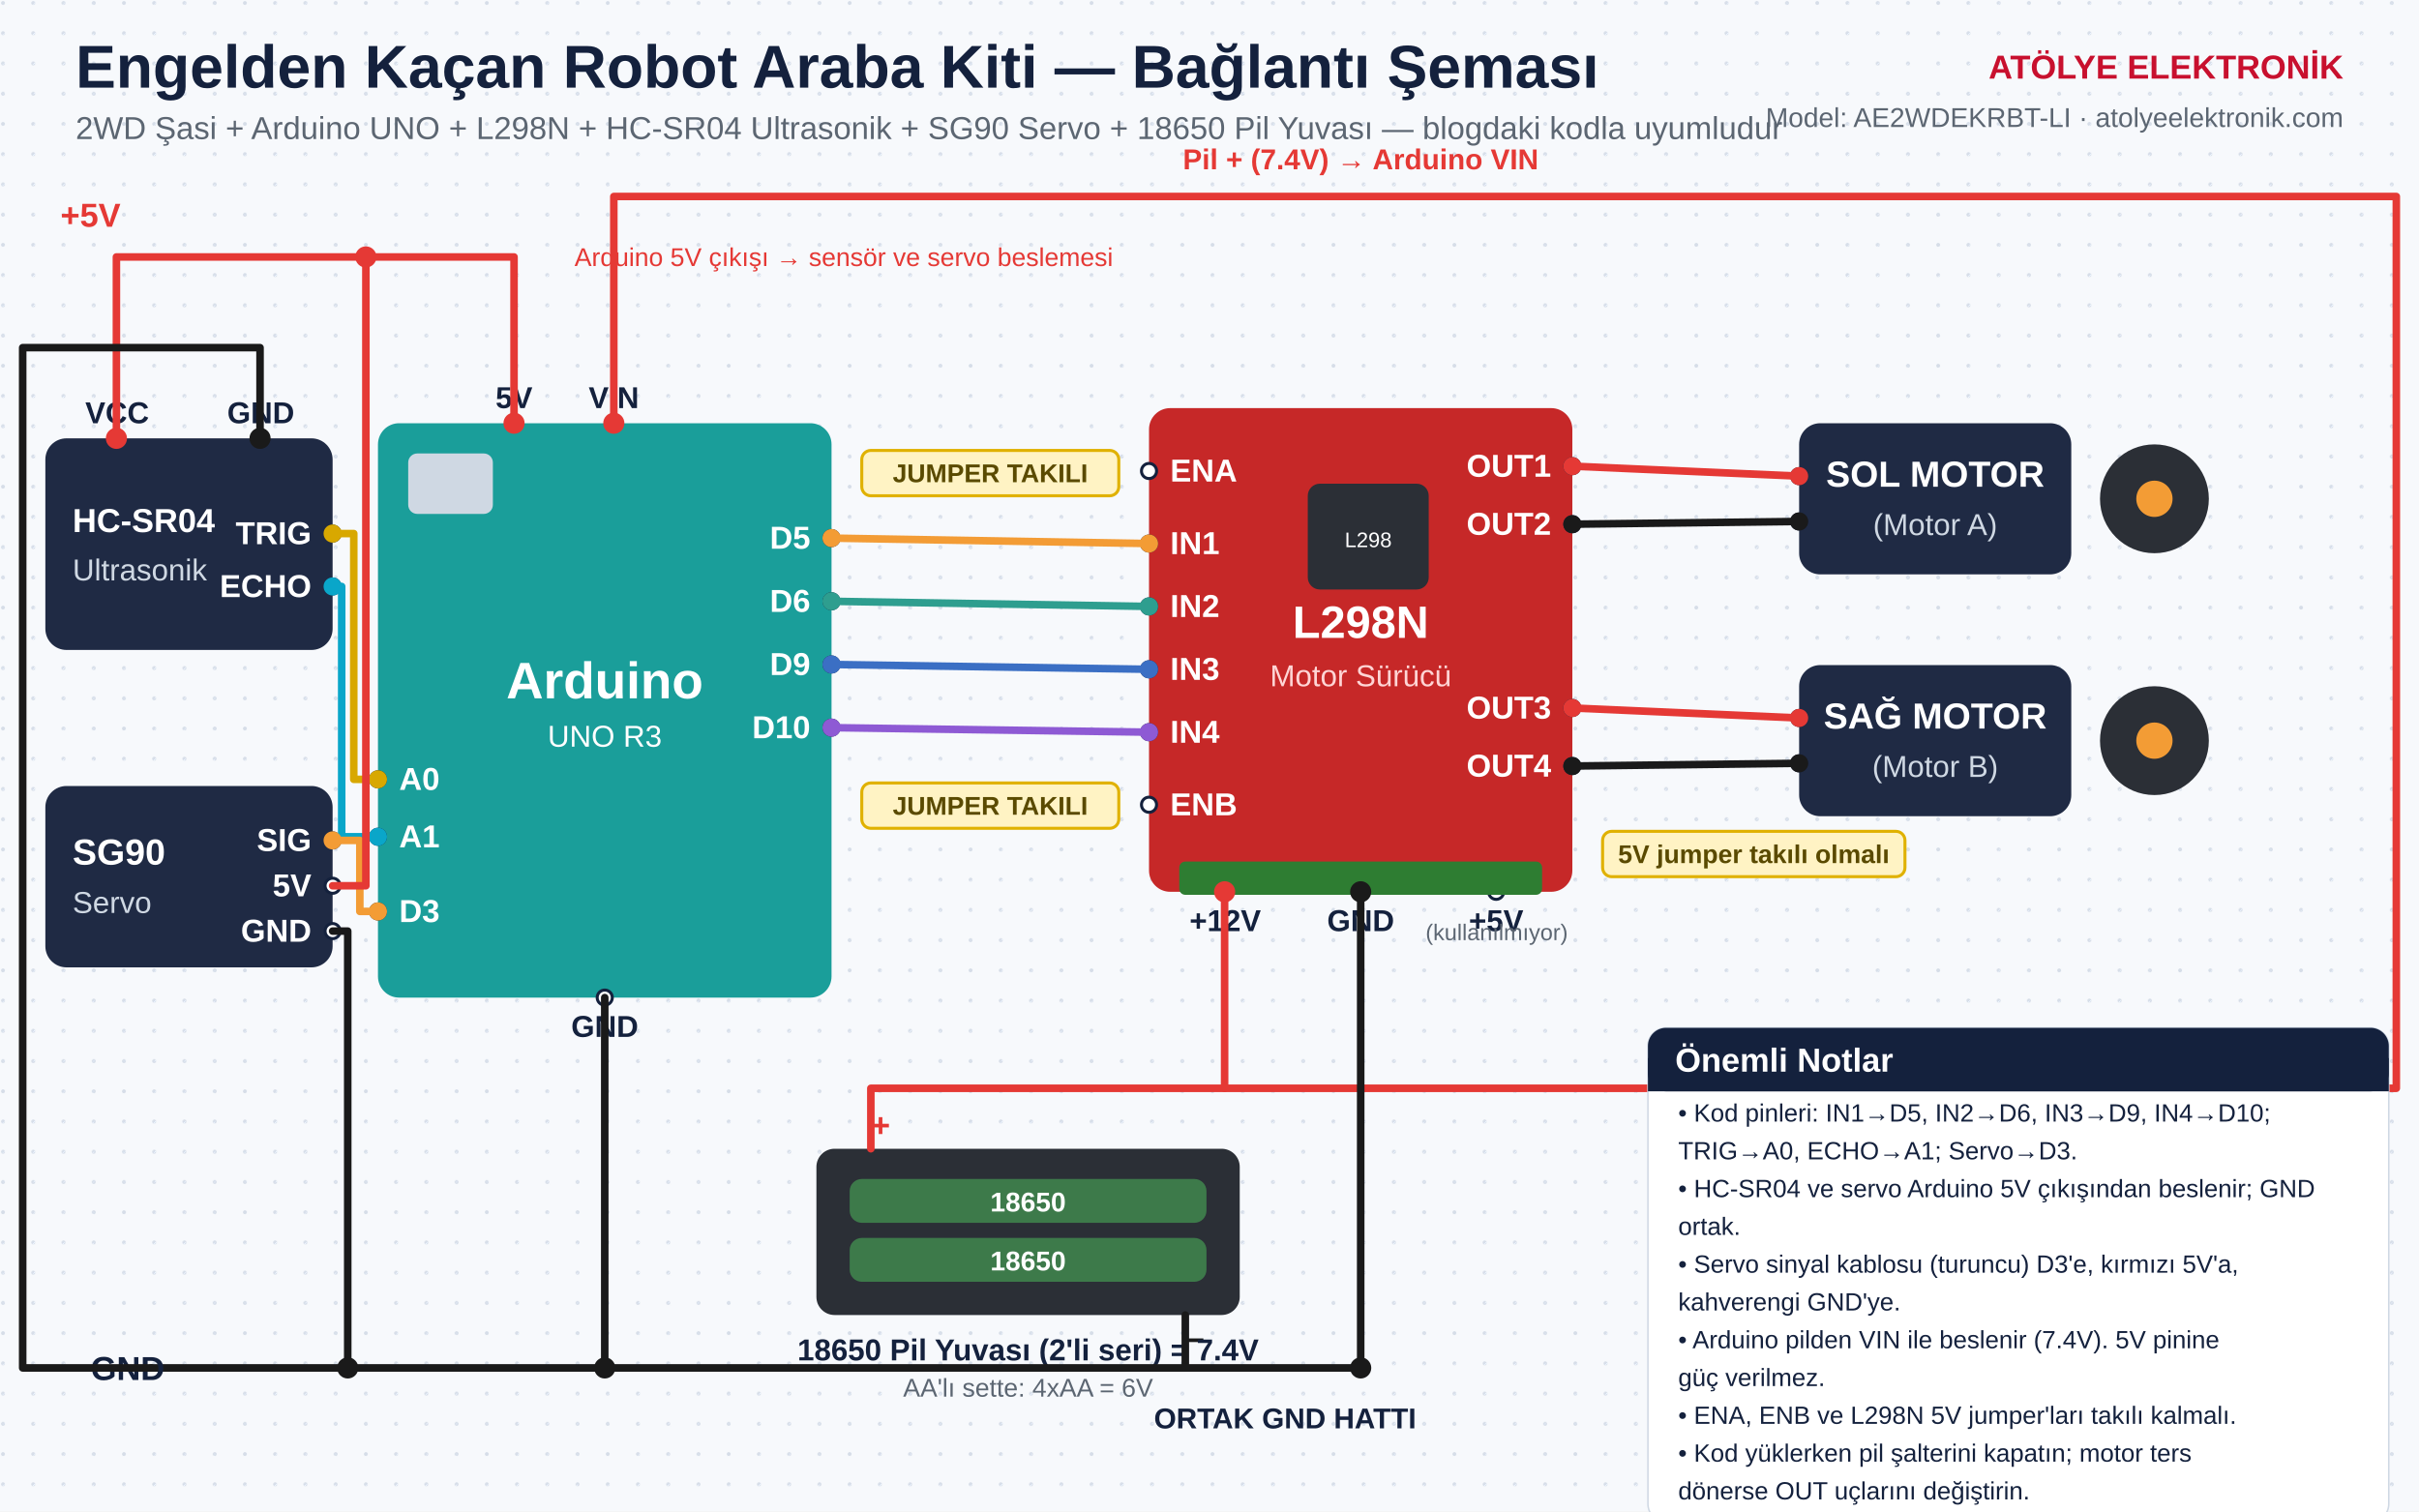
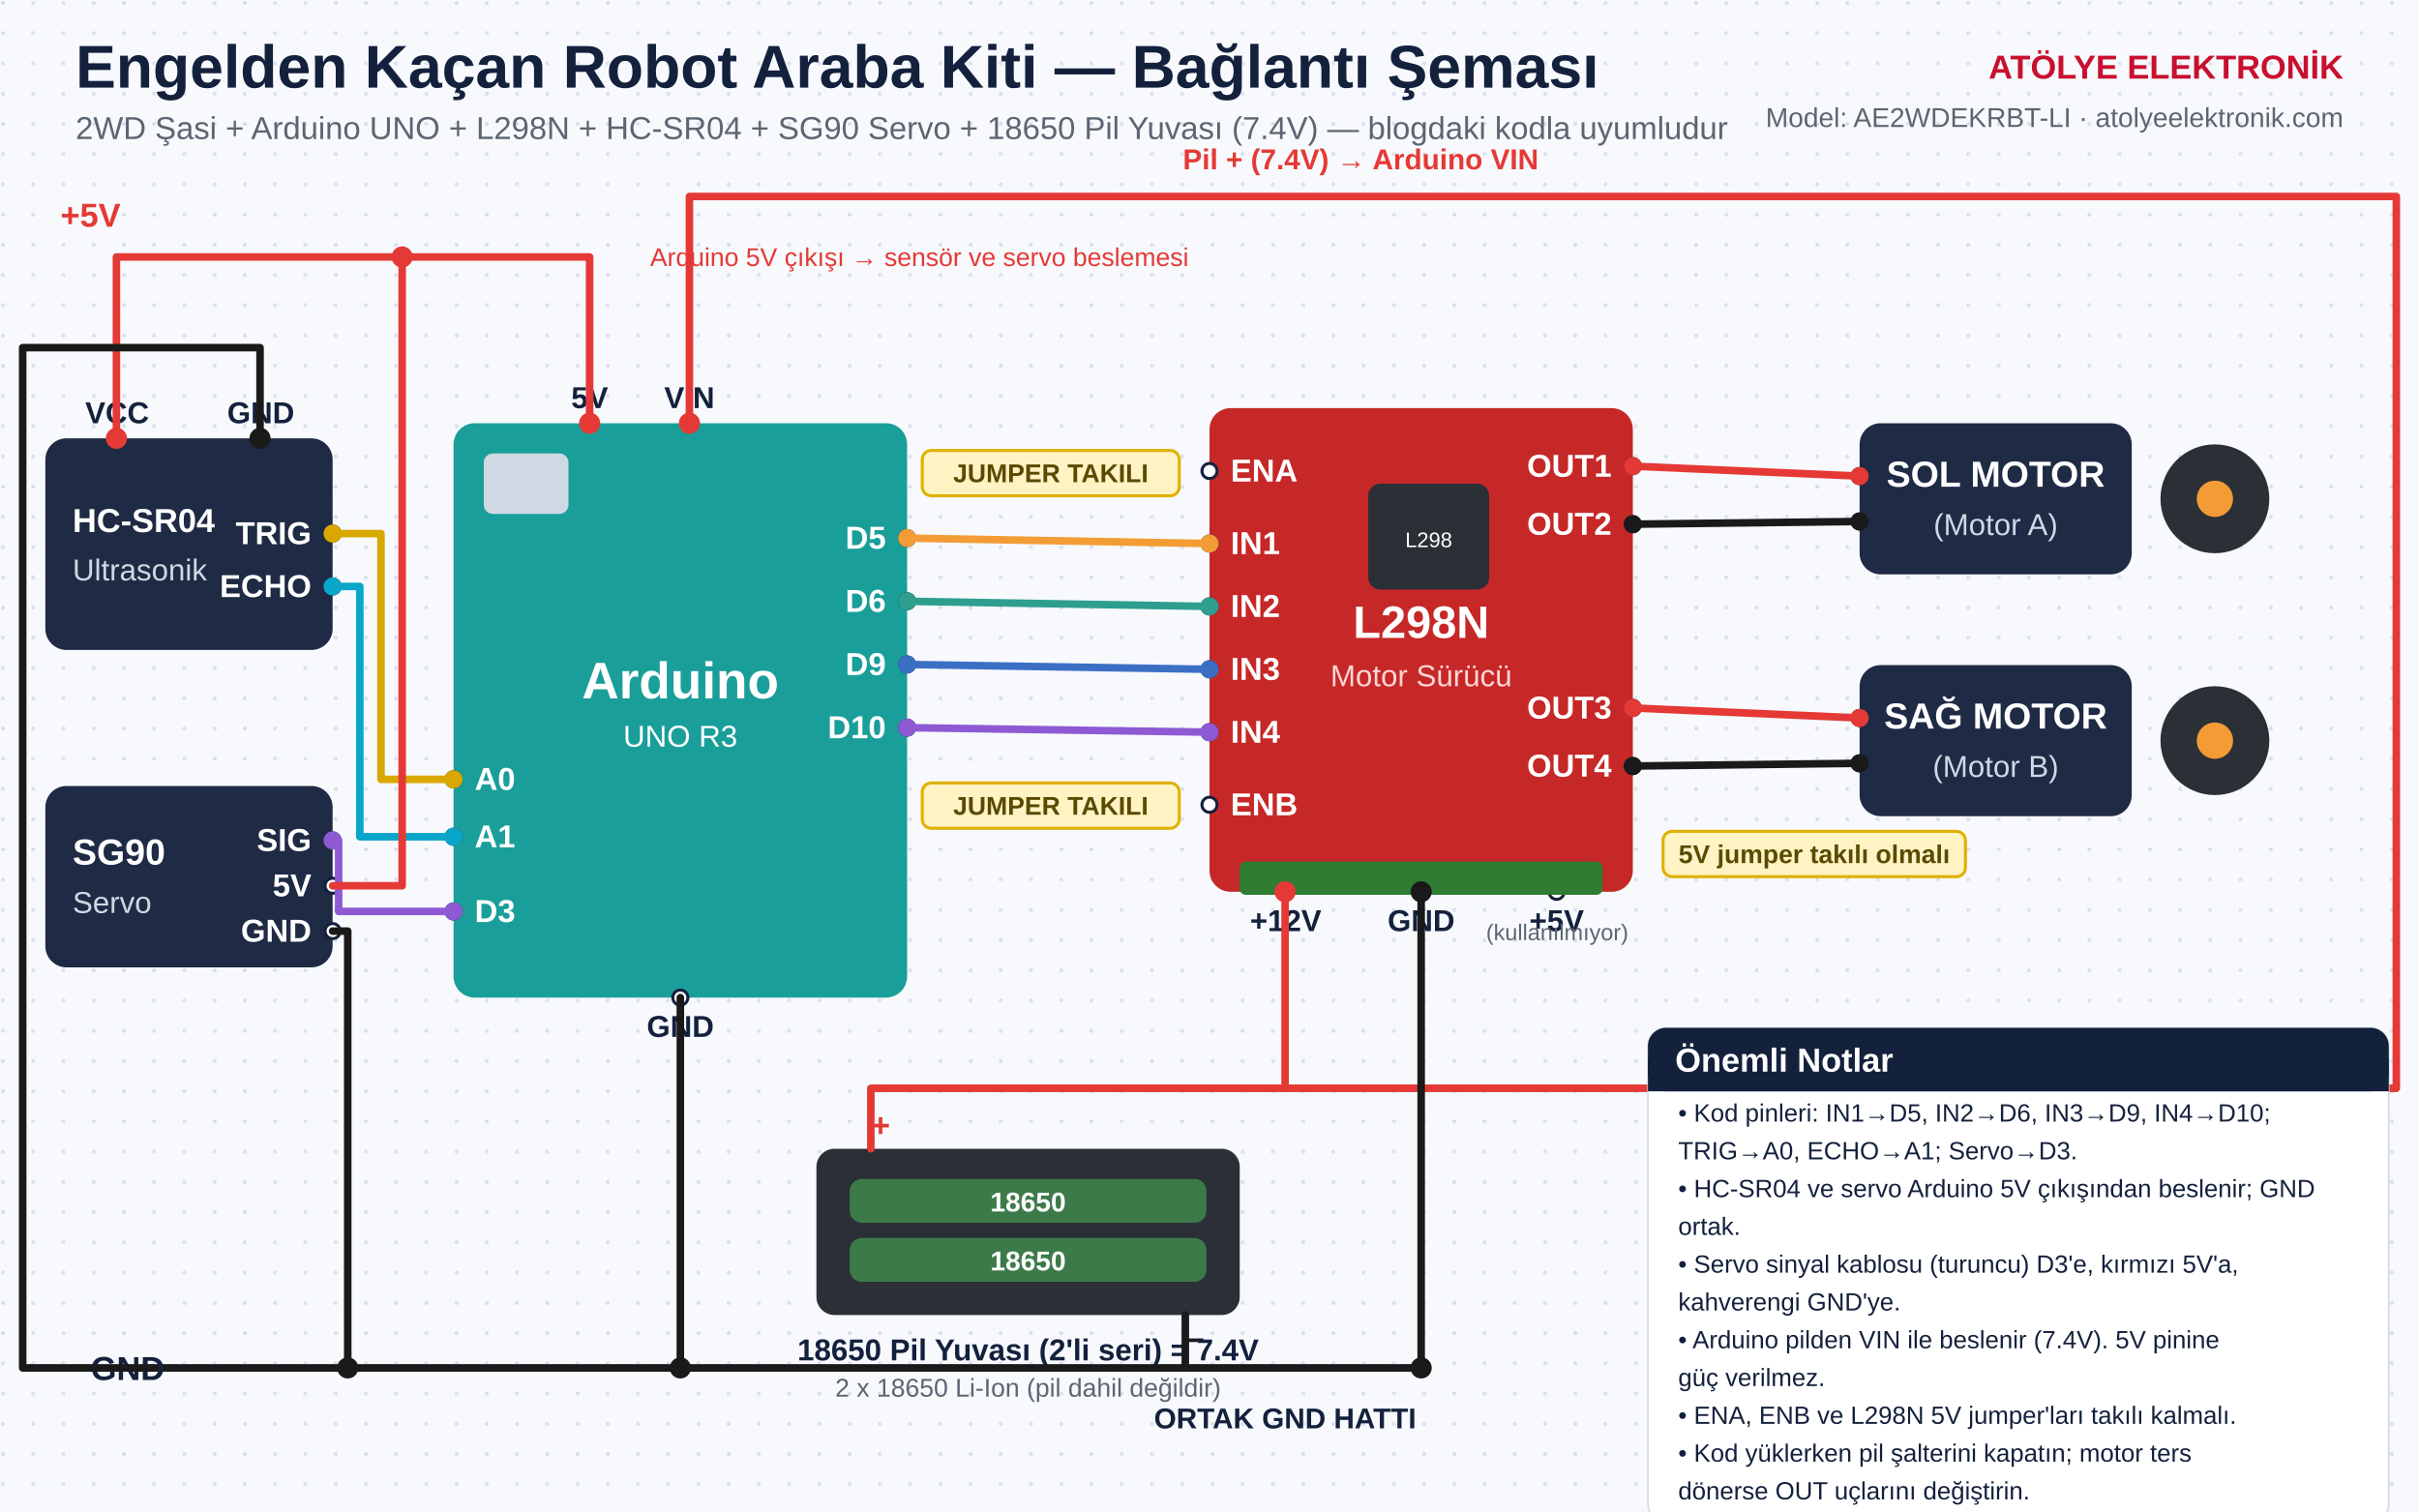
<svg xmlns="http://www.w3.org/2000/svg" width="1600" height="1000" viewBox="0 0 1600 1000" font-family="Segoe UI, Arial, sans-serif">
  <defs>
    <pattern id="dots" width="20" height="20" patternUnits="userSpaceOnUse">
      <circle cx="2" cy="2" r="1.3" fill="#d6dde8" />
    </pattern>
  </defs>
  <rect width="1600" height="1000" fill="#f7f9fc" />
  <rect width="1600" height="1000" fill="url(#dots)" />
  <text x="50" y="58" font-size="40" font-weight="800" fill="#14213d">Engelden Kaçan Robot Araba Kiti — Bağlantı Şeması</text>
-   <text x="50" y="92" font-size="21" fill="#5c6672">2WD Şasi + Arduino UNO + L298N + HC-SR04 Ultrasonik + SG90 Servo + 18650 Pil Yuvası — blogdaki kodla uyumludur</text>
+   <text x="50" y="92" font-size="21" fill="#5c6672">2WD Şasi + Arduino UNO + L298N + HC-SR04 + SG90 Servo + 18650 Pil Yuvası (7.4V) — blogdaki kodla uyumludur</text>
  <text x="1550" y="52" text-anchor="end" font-size="22" font-weight="800" fill="#c8102e">ATÖLYE ELEKTRONİK</text>
  <text x="1550" y="84" text-anchor="end" font-size="18" fill="#5c6672">Model: AE2WDEKRBT-LI · atolyeelektronik.com</text>
-   <rect x="250" y="280" width="300" height="380" rx="14" fill="#1a9e9a" />
-   <text x="400.0" y="462.0" text-anchor="middle" font-size="34" font-weight="700" fill="#fff">Arduino</text>
-   <text x="400.0" y="494.0" text-anchor="middle" font-size="20" fill="#ffffff">UNO R3</text>
-   <text x="536" y="363.0" text-anchor="end" font-size="21" font-weight="700" fill="#fff">D5</text>
-   <circle cx="550" cy="356.0" r="5" fill="#fff" stroke="#14213d" stroke-width="2" />
-   <text x="536" y="404.8" text-anchor="end" font-size="21" font-weight="700" fill="#fff">D6</text>
-   <circle cx="550" cy="397.8" r="5" fill="#fff" stroke="#14213d" stroke-width="2" />
-   <text x="536" y="446.6" text-anchor="end" font-size="21" font-weight="700" fill="#fff">D9</text>
-   <circle cx="550" cy="439.6" r="5" fill="#fff" stroke="#14213d" stroke-width="2" />
-   <text x="536" y="488.4" text-anchor="end" font-size="21" font-weight="700" fill="#fff">D10</text>
-   <circle cx="550" cy="481.4" r="5" fill="#fff" stroke="#14213d" stroke-width="2" />
-   <text x="340.0" y="270" text-anchor="middle" font-size="20" font-weight="700" fill="#14213d">5V</text>
-   <circle cx="340.0" cy="280" r="5" fill="#fff" stroke="#14213d" stroke-width="2" />
-   <text x="406.0" y="270" text-anchor="middle" font-size="20" font-weight="700" fill="#14213d">VIN</text>
-   <circle cx="406.0" cy="280" r="5" fill="#fff" stroke="#14213d" stroke-width="2" />
-   <text x="400.0" y="686" text-anchor="middle" font-size="20" font-weight="700" fill="#14213d">GND</text>
-   <circle cx="400.0" cy="660" r="5" fill="#fff" stroke="#14213d" stroke-width="2" />
-   <rect x="270" y="300" width="56" height="40" rx="6" fill="#cfd8e3" />
-   <rect x="760" y="270" width="280" height="320" rx="14" fill="#c62828" />
-   <text x="900.0" y="422.0" text-anchor="middle" font-size="30" font-weight="700" fill="#fff">L298N</text>
-   <text x="900.0" y="454.0" text-anchor="middle" font-size="20" fill="#ffd5d5">Motor Sürücü</text>
-   <text x="774" y="318.6" font-size="21" font-weight="700" fill="#fff">ENA</text>
-   <circle cx="760" cy="311.6" r="5" fill="#fff" stroke="#14213d" stroke-width="2" />
-   <text x="774" y="366.6" font-size="21" font-weight="700" fill="#fff">IN1</text>
-   <circle cx="760" cy="359.6" r="5" fill="#fff" stroke="#14213d" stroke-width="2" />
-   <text x="774" y="408.2" font-size="21" font-weight="700" fill="#fff">IN2</text>
-   <circle cx="760" cy="401.2" r="5" fill="#fff" stroke="#14213d" stroke-width="2" />
-   <text x="774" y="449.8" font-size="21" font-weight="700" fill="#fff">IN3</text>
-   <circle cx="760" cy="442.8" r="5" fill="#fff" stroke="#14213d" stroke-width="2" />
-   <text x="774" y="491.4" font-size="21" font-weight="700" fill="#fff">IN4</text>
-   <circle cx="760" cy="484.4" r="5" fill="#fff" stroke="#14213d" stroke-width="2" />
-   <text x="774" y="539.4" font-size="21" font-weight="700" fill="#fff">ENB</text>
-   <circle cx="760" cy="532.4" r="5" fill="#fff" stroke="#14213d" stroke-width="2" />
-   <text x="1026" y="315.4" text-anchor="end" font-size="21" font-weight="700" fill="#fff">OUT1</text>
-   <circle cx="1040" cy="308.4" r="5" fill="#fff" stroke="#14213d" stroke-width="2" />
-   <text x="1026" y="353.8" text-anchor="end" font-size="21" font-weight="700" fill="#fff">OUT2</text>
-   <circle cx="1040" cy="346.8" r="5" fill="#fff" stroke="#14213d" stroke-width="2" />
-   <text x="1026" y="475.4" text-anchor="end" font-size="21" font-weight="700" fill="#fff">OUT3</text>
-   <circle cx="1040" cy="468.4" r="5" fill="#fff" stroke="#14213d" stroke-width="2" />
-   <text x="1026" y="513.8" text-anchor="end" font-size="21" font-weight="700" fill="#fff">OUT4</text>
-   <circle cx="1040" cy="506.8" r="5" fill="#fff" stroke="#14213d" stroke-width="2" />
-   <text x="810.4" y="616" text-anchor="middle" font-size="20" font-weight="700" fill="#14213d">+12V</text>
-   <circle cx="810.4" cy="590" r="5" fill="#fff" stroke="#14213d" stroke-width="2" />
-   <text x="900.0" y="616" text-anchor="middle" font-size="20" font-weight="700" fill="#14213d">GND</text>
-   <circle cx="900.0" cy="590" r="5" fill="#fff" stroke="#14213d" stroke-width="2" />
-   <text x="989.6" y="616" text-anchor="middle" font-size="20" font-weight="700" fill="#14213d">+5V</text>
-   <circle cx="989.6" cy="590" r="5" fill="#fff" stroke="#14213d" stroke-width="2" />
-   <rect x="865" y="320" width="80" height="70" rx="8" fill="#2b2f36" />
-   <text x="905" y="362" text-anchor="middle" font-size="14" fill="#fff">L298</text>
-   <rect x="780" y="570" width="240" height="22" rx="4" fill="#2e7d32" />
-   <rect x="570" y="298" width="170" height="30" rx="6" fill="#fff3c4" stroke="#e0b100" stroke-width="2" />
-   <text x="655.0" y="319" text-anchor="middle" font-size="17" font-weight="700" fill="#5a4a00">JUMPER TAKILI</text>
-   <rect x="570" y="518" width="170" height="30" rx="6" fill="#fff3c4" stroke="#e0b100" stroke-width="2" />
-   <text x="655.0" y="539" text-anchor="middle" font-size="17" font-weight="700" fill="#5a4a00">JUMPER TAKILI</text>
-   <rect x="1060" y="550" width="200" height="30" rx="6" fill="#fff3c4" stroke="#e0b100" stroke-width="2" />
-   <text x="1160.0" y="571" text-anchor="middle" font-size="17" font-weight="700" fill="#5a4a00">5V jumper takılı olmalı</text>
-   <text x="990" y="622" text-anchor="middle" font-size="15" font-weight="500" fill="#5c6672">(kullanılmıyor)</text>
-   <rect x="1190" y="280" width="180" height="100" rx="14" fill="#1f2a44" />
-   <text x="1280.0" y="322.0" text-anchor="middle" font-size="24" font-weight="700" fill="#fff">SOL MOTOR</text>
-   <text x="1280.0" y="354.0" text-anchor="middle" font-size="20" fill="#cfd8e3">(Motor A)</text>
-   <text x="1204" y="322.0" font-size="21" font-weight="700" fill="#fff" />
-   <circle cx="1190" cy="315.0" r="5" fill="#fff" stroke="#14213d" stroke-width="2" />
-   <text x="1204" y="352.0" font-size="21" font-weight="700" fill="#fff"> </text>
-   <circle cx="1190" cy="345.0" r="5" fill="#fff" stroke="#14213d" stroke-width="2" />
-   <circle cx="1425" cy="330" r="36" fill="#2b2f36" />
-   <circle cx="1425" cy="330" r="12" fill="#f39c35" />
-   <rect x="1190" y="440" width="180" height="100" rx="14" fill="#1f2a44" />
-   <text x="1280.0" y="482.0" text-anchor="middle" font-size="24" font-weight="700" fill="#fff">SAĞ MOTOR</text>
-   <text x="1280.0" y="514.0" text-anchor="middle" font-size="20" fill="#cfd8e3">(Motor B)</text>
-   <text x="1204" y="482.0" font-size="21" font-weight="700" fill="#fff" />
-   <circle cx="1190" cy="475.0" r="5" fill="#fff" stroke="#14213d" stroke-width="2" />
-   <text x="1204" y="512.0" font-size="21" font-weight="700" fill="#fff"> </text>
-   <circle cx="1190" cy="505.0" r="5" fill="#fff" stroke="#14213d" stroke-width="2" />
-   <circle cx="1425" cy="490" r="36" fill="#2b2f36" />
-   <circle cx="1425" cy="490" r="12" fill="#f39c35" />
+   <rect x="300" y="280" width="300" height="380" rx="14" fill="#1a9e9a" />
+   <text x="450.0" y="462.0" text-anchor="middle" font-size="34" font-weight="700" fill="#fff">Arduino</text>
+   <text x="450.0" y="494.0" text-anchor="middle" font-size="20" fill="#ffffff">UNO R3</text>
+   <text x="586" y="363.0" text-anchor="end" font-size="21" font-weight="700" fill="#fff">D5</text>
+   <circle cx="600" cy="356.0" r="5" fill="#fff" stroke="#14213d" stroke-width="2" />
+   <text x="586" y="404.8" text-anchor="end" font-size="21" font-weight="700" fill="#fff">D6</text>
+   <circle cx="600" cy="397.8" r="5" fill="#fff" stroke="#14213d" stroke-width="2" />
+   <text x="586" y="446.6" text-anchor="end" font-size="21" font-weight="700" fill="#fff">D9</text>
+   <circle cx="600" cy="439.6" r="5" fill="#fff" stroke="#14213d" stroke-width="2" />
+   <text x="586" y="488.4" text-anchor="end" font-size="21" font-weight="700" fill="#fff">D10</text>
+   <circle cx="600" cy="481.4" r="5" fill="#fff" stroke="#14213d" stroke-width="2" />
+   <text x="390.0" y="270" text-anchor="middle" font-size="20" font-weight="700" fill="#14213d">5V</text>
+   <circle cx="390.0" cy="280" r="5" fill="#fff" stroke="#14213d" stroke-width="2" />
+   <text x="456.0" y="270" text-anchor="middle" font-size="20" font-weight="700" fill="#14213d">VIN</text>
+   <circle cx="456.0" cy="280" r="5" fill="#fff" stroke="#14213d" stroke-width="2" />
+   <text x="450.0" y="686" text-anchor="middle" font-size="20" font-weight="700" fill="#14213d">GND</text>
+   <circle cx="450.0" cy="660" r="5" fill="#fff" stroke="#14213d" stroke-width="2" />
+   <rect x="320" y="300" width="56" height="40" rx="6" fill="#cfd8e3" />
+   <rect x="800" y="270" width="280" height="320" rx="14" fill="#c62828" />
+   <text x="940.0" y="422.0" text-anchor="middle" font-size="30" font-weight="700" fill="#fff">L298N</text>
+   <text x="940.0" y="454.0" text-anchor="middle" font-size="20" fill="#ffd5d5">Motor Sürücü</text>
+   <text x="814" y="318.6" font-size="21" font-weight="700" fill="#fff">ENA</text>
+   <circle cx="800" cy="311.6" r="5" fill="#fff" stroke="#14213d" stroke-width="2" />
+   <text x="814" y="366.6" font-size="21" font-weight="700" fill="#fff">IN1</text>
+   <circle cx="800" cy="359.6" r="5" fill="#fff" stroke="#14213d" stroke-width="2" />
+   <text x="814" y="408.2" font-size="21" font-weight="700" fill="#fff">IN2</text>
+   <circle cx="800" cy="401.2" r="5" fill="#fff" stroke="#14213d" stroke-width="2" />
+   <text x="814" y="449.8" font-size="21" font-weight="700" fill="#fff">IN3</text>
+   <circle cx="800" cy="442.8" r="5" fill="#fff" stroke="#14213d" stroke-width="2" />
+   <text x="814" y="491.4" font-size="21" font-weight="700" fill="#fff">IN4</text>
+   <circle cx="800" cy="484.4" r="5" fill="#fff" stroke="#14213d" stroke-width="2" />
+   <text x="814" y="539.4" font-size="21" font-weight="700" fill="#fff">ENB</text>
+   <circle cx="800" cy="532.4" r="5" fill="#fff" stroke="#14213d" stroke-width="2" />
+   <text x="1066" y="315.4" text-anchor="end" font-size="21" font-weight="700" fill="#fff">OUT1</text>
+   <circle cx="1080" cy="308.4" r="5" fill="#fff" stroke="#14213d" stroke-width="2" />
+   <text x="1066" y="353.8" text-anchor="end" font-size="21" font-weight="700" fill="#fff">OUT2</text>
+   <circle cx="1080" cy="346.8" r="5" fill="#fff" stroke="#14213d" stroke-width="2" />
+   <text x="1066" y="475.4" text-anchor="end" font-size="21" font-weight="700" fill="#fff">OUT3</text>
+   <circle cx="1080" cy="468.4" r="5" fill="#fff" stroke="#14213d" stroke-width="2" />
+   <text x="1066" y="513.8" text-anchor="end" font-size="21" font-weight="700" fill="#fff">OUT4</text>
+   <circle cx="1080" cy="506.8" r="5" fill="#fff" stroke="#14213d" stroke-width="2" />
+   <text x="850.4" y="616" text-anchor="middle" font-size="20" font-weight="700" fill="#14213d">+12V</text>
+   <circle cx="850.4" cy="590" r="5" fill="#fff" stroke="#14213d" stroke-width="2" />
+   <text x="940.0" y="616" text-anchor="middle" font-size="20" font-weight="700" fill="#14213d">GND</text>
+   <circle cx="940.0" cy="590" r="5" fill="#fff" stroke="#14213d" stroke-width="2" />
+   <text x="1029.6" y="616" text-anchor="middle" font-size="20" font-weight="700" fill="#14213d">+5V</text>
+   <circle cx="1029.6" cy="590" r="5" fill="#fff" stroke="#14213d" stroke-width="2" />
+   <rect x="905" y="320" width="80" height="70" rx="8" fill="#2b2f36" />
+   <text x="945" y="362" text-anchor="middle" font-size="14" fill="#fff">L298</text>
+   <rect x="820" y="570" width="240" height="22" rx="4" fill="#2e7d32" />
+   <rect x="610" y="298" width="170" height="30" rx="6" fill="#fff3c4" stroke="#e0b100" stroke-width="2" />
+   <text x="695.0" y="319" text-anchor="middle" font-size="17" font-weight="700" fill="#5a4a00">JUMPER TAKILI</text>
+   <rect x="610" y="518" width="170" height="30" rx="6" fill="#fff3c4" stroke="#e0b100" stroke-width="2" />
+   <text x="695.0" y="539" text-anchor="middle" font-size="17" font-weight="700" fill="#5a4a00">JUMPER TAKILI</text>
+   <rect x="1100" y="550" width="200" height="30" rx="6" fill="#fff3c4" stroke="#e0b100" stroke-width="2" />
+   <text x="1200.0" y="571" text-anchor="middle" font-size="17" font-weight="700" fill="#5a4a00">5V jumper takılı olmalı</text>
+   <text x="1030" y="622" text-anchor="middle" font-size="15" font-weight="500" fill="#5c6672">(kullanılmıyor)</text>
+   <rect x="1230" y="280" width="180" height="100" rx="14" fill="#1f2a44" />
+   <text x="1320.0" y="322.0" text-anchor="middle" font-size="24" font-weight="700" fill="#fff">SOL MOTOR</text>
+   <text x="1320.0" y="354.0" text-anchor="middle" font-size="20" fill="#cfd8e3">(Motor A)</text>
+   <text x="1244" y="322.0" font-size="21" font-weight="700" fill="#fff" />
+   <circle cx="1230" cy="315.0" r="5" fill="#fff" stroke="#14213d" stroke-width="2" />
+   <text x="1244" y="352.0" font-size="21" font-weight="700" fill="#fff"> </text>
+   <circle cx="1230" cy="345.0" r="5" fill="#fff" stroke="#14213d" stroke-width="2" />
+   <circle cx="1465" cy="330" r="36" fill="#2b2f36" />
+   <circle cx="1465" cy="330" r="12" fill="#f39c35" />
+   <rect x="1230" y="440" width="180" height="100" rx="14" fill="#1f2a44" />
+   <text x="1320.0" y="482.0" text-anchor="middle" font-size="24" font-weight="700" fill="#fff">SAĞ MOTOR</text>
+   <text x="1320.0" y="514.0" text-anchor="middle" font-size="20" fill="#cfd8e3">(Motor B)</text>
+   <text x="1244" y="482.0" font-size="21" font-weight="700" fill="#fff" />
+   <circle cx="1230" cy="475.0" r="5" fill="#fff" stroke="#14213d" stroke-width="2" />
+   <text x="1244" y="512.0" font-size="21" font-weight="700" fill="#fff"> </text>
+   <circle cx="1230" cy="505.0" r="5" fill="#fff" stroke="#14213d" stroke-width="2" />
+   <circle cx="1465" cy="490" r="36" fill="#2b2f36" />
+   <circle cx="1465" cy="490" r="12" fill="#f39c35" />
  <rect x="540" y="760" width="280" height="110" rx="12" fill="#2b2f36" />
  <rect x="562" y="780.0" width="236" height="29.0" rx="8" fill="#3d7a4a" />
  <text x="680.0" y="801.5" text-anchor="middle" font-size="18" font-weight="700" fill="#fff">18650</text>
  <rect x="562" y="819.0" width="236" height="29.0" rx="8" fill="#3d7a4a" />
  <text x="680.0" y="840.5" text-anchor="middle" font-size="18" font-weight="700" fill="#fff">18650</text>
  <text x="576" y="752" font-size="22" font-weight="700" fill="#e53935">+</text>
  <text x="784" y="894" font-size="22" font-weight="700" fill="#1a1a1a">−</text>
  <text x="680.0" y="900" text-anchor="middle" font-size="20" font-weight="700" fill="#14213d">18650 Pil Yuvası (2'li seri) = 7.4V</text>
-   <text x="680.0" y="924" text-anchor="middle" font-size="17" fill="#5c6672">AA'lı sette: 4xAA = 6V</text>
-   <path d="M 550 356.0 L 760 359.6" fill="none" stroke="#f39c35" stroke-width="5" stroke-linejoin="round" stroke-linecap="round" />
-   <circle cx="550" cy="356.0" r="6" fill="#f39c35" />
-   <circle cx="760" cy="359.6" r="6" fill="#f39c35" />
-   <path d="M 550 397.8 L 760 401.2" fill="none" stroke="#2e9e8f" stroke-width="5" stroke-linejoin="round" stroke-linecap="round" />
-   <circle cx="550" cy="397.8" r="6" fill="#2e9e8f" />
-   <circle cx="760" cy="401.2" r="6" fill="#2e9e8f" />
-   <path d="M 550 439.6 L 760 442.8" fill="none" stroke="#3b6fc4" stroke-width="5" stroke-linejoin="round" stroke-linecap="round" />
-   <circle cx="550" cy="439.6" r="6" fill="#3b6fc4" />
-   <circle cx="760" cy="442.8" r="6" fill="#3b6fc4" />
-   <path d="M 550 481.4 L 760 484.4" fill="none" stroke="#8e5ad4" stroke-width="5" stroke-linejoin="round" stroke-linecap="round" />
-   <circle cx="550" cy="481.4" r="6" fill="#8e5ad4" />
-   <circle cx="760" cy="484.4" r="6" fill="#8e5ad4" />
-   <path d="M 1040 308.4 L 1190 315.0" fill="none" stroke="#e53935" stroke-width="5" stroke-linejoin="round" stroke-linecap="round" />
-   <circle cx="1040" cy="308.4" r="6" fill="#e53935" />
-   <circle cx="1190" cy="315.0" r="6" fill="#e53935" />
-   <path d="M 1040 346.8 L 1190 345.0" fill="none" stroke="#1a1a1a" stroke-width="5" stroke-linejoin="round" stroke-linecap="round" />
-   <circle cx="1040" cy="346.8" r="6" fill="#1a1a1a" />
-   <circle cx="1190" cy="345.0" r="6" fill="#1a1a1a" />
-   <path d="M 1040 468.4 L 1190 475.0" fill="none" stroke="#e53935" stroke-width="5" stroke-linejoin="round" stroke-linecap="round" />
-   <circle cx="1040" cy="468.4" r="6" fill="#e53935" />
-   <circle cx="1190" cy="475.0" r="6" fill="#e53935" />
-   <path d="M 1040 506.8 L 1190 505.0" fill="none" stroke="#1a1a1a" stroke-width="5" stroke-linejoin="round" stroke-linecap="round" />
-   <circle cx="1040" cy="506.8" r="6" fill="#1a1a1a" />
-   <circle cx="1190" cy="505.0" r="6" fill="#1a1a1a" />
-   <path d="M 576 760 L 576 720 L 810 720 L 810 590" fill="none" stroke="#e53935" stroke-width="5" stroke-linejoin="round" stroke-linecap="round" />
-   <circle cx="810" cy="590" r="7" fill="#e53935" />
-   <path d="M 810 720 L 1585 720 L 1585 130 L 406 130 L 406 280" fill="none" stroke="#e53935" stroke-width="5" stroke-linejoin="round" stroke-linecap="round" />
-   <circle cx="406" cy="280" r="7" fill="#e53935" />
+   <text x="680.0" y="924" text-anchor="middle" font-size="17" fill="#5c6672">2 x 18650 Li-Ion (pil dahil değildir)</text>
+   <path d="M 600 356.0 L 800 359.6" fill="none" stroke="#f39c35" stroke-width="5" stroke-linejoin="round" stroke-linecap="round" />
+   <circle cx="600" cy="356.0" r="6" fill="#f39c35" />
+   <circle cx="800" cy="359.6" r="6" fill="#f39c35" />
+   <path d="M 600 397.8 L 800 401.2" fill="none" stroke="#2e9e8f" stroke-width="5" stroke-linejoin="round" stroke-linecap="round" />
+   <circle cx="600" cy="397.8" r="6" fill="#2e9e8f" />
+   <circle cx="800" cy="401.2" r="6" fill="#2e9e8f" />
+   <path d="M 600 439.6 L 800 442.8" fill="none" stroke="#3b6fc4" stroke-width="5" stroke-linejoin="round" stroke-linecap="round" />
+   <circle cx="600" cy="439.6" r="6" fill="#3b6fc4" />
+   <circle cx="800" cy="442.8" r="6" fill="#3b6fc4" />
+   <path d="M 600 481.4 L 800 484.4" fill="none" stroke="#8e5ad4" stroke-width="5" stroke-linejoin="round" stroke-linecap="round" />
+   <circle cx="600" cy="481.4" r="6" fill="#8e5ad4" />
+   <circle cx="800" cy="484.4" r="6" fill="#8e5ad4" />
+   <path d="M 1080 308.4 L 1230 315.0" fill="none" stroke="#e53935" stroke-width="5" stroke-linejoin="round" stroke-linecap="round" />
+   <circle cx="1080" cy="308.4" r="6" fill="#e53935" />
+   <circle cx="1230" cy="315.0" r="6" fill="#e53935" />
+   <path d="M 1080 346.8 L 1230 345.0" fill="none" stroke="#1a1a1a" stroke-width="5" stroke-linejoin="round" stroke-linecap="round" />
+   <circle cx="1080" cy="346.8" r="6" fill="#1a1a1a" />
+   <circle cx="1230" cy="345.0" r="6" fill="#1a1a1a" />
+   <path d="M 1080 468.4 L 1230 475.0" fill="none" stroke="#e53935" stroke-width="5" stroke-linejoin="round" stroke-linecap="round" />
+   <circle cx="1080" cy="468.4" r="6" fill="#e53935" />
+   <circle cx="1230" cy="475.0" r="6" fill="#e53935" />
+   <path d="M 1080 506.8 L 1230 505.0" fill="none" stroke="#1a1a1a" stroke-width="5" stroke-linejoin="round" stroke-linecap="round" />
+   <circle cx="1080" cy="506.8" r="6" fill="#1a1a1a" />
+   <circle cx="1230" cy="505.0" r="6" fill="#1a1a1a" />
+   <path d="M 576 760 L 576 720 L 850 720 L 850 590" fill="none" stroke="#e53935" stroke-width="5" stroke-linejoin="round" stroke-linecap="round" />
+   <circle cx="850" cy="590" r="7" fill="#e53935" />
+   <path d="M 850 720 L 1585 720 L 1585 130 L 456 130 L 456 280" fill="none" stroke="#e53935" stroke-width="5" stroke-linejoin="round" stroke-linecap="round" />
+   <circle cx="456" cy="280" r="7" fill="#e53935" />
  <text x="900" y="112" text-anchor="middle" font-size="19" font-weight="700" fill="#e53935">Pil + (7.4V) → Arduino VIN</text>
  <path d="M 784 870 L 784 905 L 100 905" fill="none" stroke="#1a1a1a" stroke-width="5" stroke-linejoin="round" stroke-linecap="round" />
-   <path d="M 784 905 L 900 905 L 900 590" fill="none" stroke="#1a1a1a" stroke-width="5" stroke-linejoin="round" stroke-linecap="round" />
-   <circle cx="900" cy="590" r="7" fill="#1a1a1a" />
-   <path d="M 400 660 L 400 905" fill="none" stroke="#1a1a1a" stroke-width="5" stroke-linejoin="round" stroke-linecap="round" />
-   <circle cx="400" cy="905" r="7" fill="#1a1a1a" />
-   <circle cx="900" cy="905" r="7" fill="#1a1a1a" />
+   <path d="M 784 905 L 940 905 L 940 590" fill="none" stroke="#1a1a1a" stroke-width="5" stroke-linejoin="round" stroke-linecap="round" />
+   <circle cx="940" cy="590" r="7" fill="#1a1a1a" />
+   <path d="M 450 660 L 450 905" fill="none" stroke="#1a1a1a" stroke-width="5" stroke-linejoin="round" stroke-linecap="round" />
+   <circle cx="450" cy="905" r="7" fill="#1a1a1a" />
+   <circle cx="940" cy="905" r="7" fill="#1a1a1a" />
  <text x="60" y="913" text-anchor="start" font-size="22" font-weight="700" fill="#14213d">GND</text>
  <text x="850" y="945" text-anchor="middle" font-size="19" font-weight="700" fill="#14213d">ORTAK GND HATTI</text>
  <rect x="30" y="290" width="190" height="140" rx="14" fill="#1f2a44" />
  <text x="48" y="352.0" text-anchor="start" font-size="22" font-weight="700" fill="#fff">HC-SR04</text>
  <text x="48" y="384.0" text-anchor="start" font-size="20" fill="#cfd8e3">Ultrasonik</text>
  <text x="77.5" y="280" text-anchor="middle" font-size="20" font-weight="700" fill="#14213d">VCC</text>
  <circle cx="77.5" cy="290" r="5" fill="#fff" stroke="#14213d" stroke-width="2" />
  <text x="206" y="360.0" text-anchor="end" font-size="21" font-weight="700" fill="#fff">TRIG</text>
  <circle cx="220" cy="353.0" r="5" fill="#fff" stroke="#14213d" stroke-width="2" />
  <text x="206" y="395.0" text-anchor="end" font-size="21" font-weight="700" fill="#fff">ECHO</text>
  <circle cx="220" cy="388.0" r="5" fill="#fff" stroke="#14213d" stroke-width="2" />
  <text x="172.5" y="280" text-anchor="middle" font-size="20" font-weight="700" fill="#14213d">GND</text>
  <circle cx="172.5" cy="290" r="5" fill="#fff" stroke="#14213d" stroke-width="2" />
  <rect x="30" y="520" width="190" height="120" rx="14" fill="#1f2a44" />
  <text x="48" y="572.0" text-anchor="start" font-size="24" font-weight="700" fill="#fff">SG90</text>
  <text x="48" y="604.0" text-anchor="start" font-size="20" fill="#cfd8e3">Servo</text>
  <text x="206" y="563.0" text-anchor="end" font-size="21" font-weight="700" fill="#fff">SIG</text>
  <circle cx="220" cy="556.0" r="5" fill="#fff" stroke="#14213d" stroke-width="2" />
  <text x="206" y="593.0" text-anchor="end" font-size="21" font-weight="700" fill="#fff">5V</text>
  <circle cx="220" cy="586.0" r="5" fill="#fff" stroke="#14213d" stroke-width="2" />
  <text x="206" y="623.0" text-anchor="end" font-size="21" font-weight="700" fill="#fff">GND</text>
  <circle cx="220" cy="616.0" r="5" fill="#fff" stroke="#14213d" stroke-width="2" />
-   <text x="264" y="522.6" font-size="21" font-weight="700" fill="#fff">A0</text>
-   <circle cx="250" cy="515.6" r="5" fill="#fff" stroke="#14213d" stroke-width="2" />
-   <text x="264" y="560.6" font-size="21" font-weight="700" fill="#fff">A1</text>
-   <circle cx="250" cy="553.6" r="5" fill="#fff" stroke="#14213d" stroke-width="2" />
-   <text x="264" y="610.0" font-size="21" font-weight="700" fill="#fff">D3</text>
-   <circle cx="250" cy="603.0" r="5" fill="#fff" stroke="#14213d" stroke-width="2" />
-   <path d="M 220 353.0 L 234 353 L 234 515.6 L 250 515.6" fill="none" stroke="#d8a800" stroke-width="5" stroke-linejoin="round" stroke-linecap="round" />
+   <text x="314" y="522.6" font-size="21" font-weight="700" fill="#fff">A0</text>
+   <circle cx="300" cy="515.6" r="5" fill="#fff" stroke="#14213d" stroke-width="2" />
+   <text x="314" y="560.6" font-size="21" font-weight="700" fill="#fff">A1</text>
+   <circle cx="300" cy="553.6" r="5" fill="#fff" stroke="#14213d" stroke-width="2" />
+   <text x="314" y="610.0" font-size="21" font-weight="700" fill="#fff">D3</text>
+   <circle cx="300" cy="603.0" r="5" fill="#fff" stroke="#14213d" stroke-width="2" />
+   <path d="M 220 353.0 L 252 353 L 252 515.6 L 300 515.6" fill="none" stroke="#d8a800" stroke-width="5" stroke-linejoin="round" stroke-linecap="round" />
  <circle cx="220" cy="353.0" r="6" fill="#d8a800" />
-   <circle cx="250" cy="515.6" r="6" fill="#d8a800" />
-   <path d="M 220 388.0 L 226 388 L 226 553.6 L 250 553.6" fill="none" stroke="#0aa6c9" stroke-width="5" stroke-linejoin="round" stroke-linecap="round" />
+   <circle cx="300" cy="515.6" r="6" fill="#d8a800" />
+   <path d="M 220 388.0 L 238 388 L 238 553.6 L 300 553.6" fill="none" stroke="#0aa6c9" stroke-width="5" stroke-linejoin="round" stroke-linecap="round" />
  <circle cx="220" cy="388.0" r="6" fill="#0aa6c9" />
-   <circle cx="250" cy="553.6" r="6" fill="#0aa6c9" />
-   <path d="M 220 556.0 L 238 556 L 238 603 L 250 603.0" fill="none" stroke="#f39c35" stroke-width="5" stroke-linejoin="round" stroke-linecap="round" />
-   <circle cx="220" cy="556.0" r="6" fill="#f39c35" />
-   <circle cx="250" cy="603.0" r="6" fill="#f39c35" />
-   <path d="M 77 290 L 77 170 L 340 170 L 340 280" fill="none" stroke="#e53935" stroke-width="5" stroke-linejoin="round" stroke-linecap="round" />
-   <circle cx="340" cy="280" r="7" fill="#e53935" />
+   <circle cx="300" cy="553.6" r="6" fill="#0aa6c9" />
+   <path d="M 220 556.0 L 224 556 L 224 603 L 300 603.0" fill="none" stroke="#8e5ad4" stroke-width="5" stroke-linejoin="round" stroke-linecap="round" />
+   <circle cx="220" cy="556.0" r="6" fill="#8e5ad4" />
+   <circle cx="300" cy="603.0" r="6" fill="#8e5ad4" />
+   <path d="M 77 290 L 77 170 L 390 170 L 390 280" fill="none" stroke="#e53935" stroke-width="5" stroke-linejoin="round" stroke-linecap="round" />
+   <circle cx="390" cy="280" r="7" fill="#e53935" />
  <circle cx="77" cy="290" r="7" fill="#e53935" />
-   <path d="M 220 586 L 242 586 L 242 170" fill="none" stroke="#e53935" stroke-width="5" stroke-linejoin="round" stroke-linecap="round" />
-   <circle cx="242" cy="170" r="7" fill="#e53935" />
+   <path d="M 220 586 L 266 586 L 266 170" fill="none" stroke="#e53935" stroke-width="5" stroke-linejoin="round" stroke-linecap="round" />
+   <circle cx="266" cy="170" r="7" fill="#e53935" />
  <text x="40" y="150" text-anchor="start" font-size="22" font-weight="700" fill="#e53935">+5V</text>
-   <text x="380" y="176" text-anchor="start" font-size="17" font-weight="500" fill="#e53935">Arduino 5V çıkışı → sensör ve servo beslemesi</text>
+   <text x="430" y="176" text-anchor="start" font-size="17" font-weight="500" fill="#e53935">Arduino 5V çıkışı → sensör ve servo beslemesi</text>
  <path d="M 172 290 L 172 230 L 15 230 L 15 905 L 100 905" fill="none" stroke="#1a1a1a" stroke-width="5" stroke-linejoin="round" stroke-linecap="round" />
  <circle cx="172" cy="290" r="7" fill="#1a1a1a" />
  <path d="M 220 616 L 230 616 L 230 905" fill="none" stroke="#1a1a1a" stroke-width="5" stroke-linejoin="round" stroke-linecap="round" />
  <circle cx="230" cy="905" r="7" fill="#1a1a1a" />
  <rect x="1090" y="680" width="490" height="327" rx="12" fill="#fff" stroke="#cfd8e3" />
  <rect x="1090" y="680" width="490" height="42" rx="12" fill="#14213d" />
  <rect x="1090" y="700" width="490" height="22" fill="#14213d" />
  <text x="1108" y="709" font-size="22" font-weight="700" fill="#fff">Önemli Notlar</text>
  <text x="1110" y="742" font-size="16.5" fill="#14213d">• Kod pinleri: IN1→D5, IN2→D6, IN3→D9, IN4→D10;</text>
  <text x="1110" y="767" font-size="16.5" fill="#14213d">   TRIG→A0, ECHO→A1; Servo→D3.</text>
  <text x="1110" y="792" font-size="16.5" fill="#14213d">• HC-SR04 ve servo Arduino 5V çıkışından beslenir; GND</text>
  <text x="1110" y="817" font-size="16.5" fill="#14213d">   ortak.</text>
  <text x="1110" y="842" font-size="16.5" fill="#14213d">• Servo sinyal kablosu (turuncu) D3'e, kırmızı 5V'a,</text>
  <text x="1110" y="867" font-size="16.5" fill="#14213d">   kahverengi GND'ye.</text>
  <text x="1110" y="892" font-size="16.5" fill="#14213d">• Arduino pilden VIN ile beslenir (7.4V). 5V pinine</text>
  <text x="1110" y="917" font-size="16.5" fill="#14213d">   güç verilmez.</text>
  <text x="1110" y="942" font-size="16.5" fill="#14213d">• ENA, ENB ve L298N 5V jumper'ları takılı kalmalı.</text>
  <text x="1110" y="967" font-size="16.5" fill="#14213d">• Kod yüklerken pil şalterini kapatın; motor ters</text>
  <text x="1110" y="992" font-size="16.5" fill="#14213d">   dönerse OUT uçlarını değiştirin.</text>
</svg>
